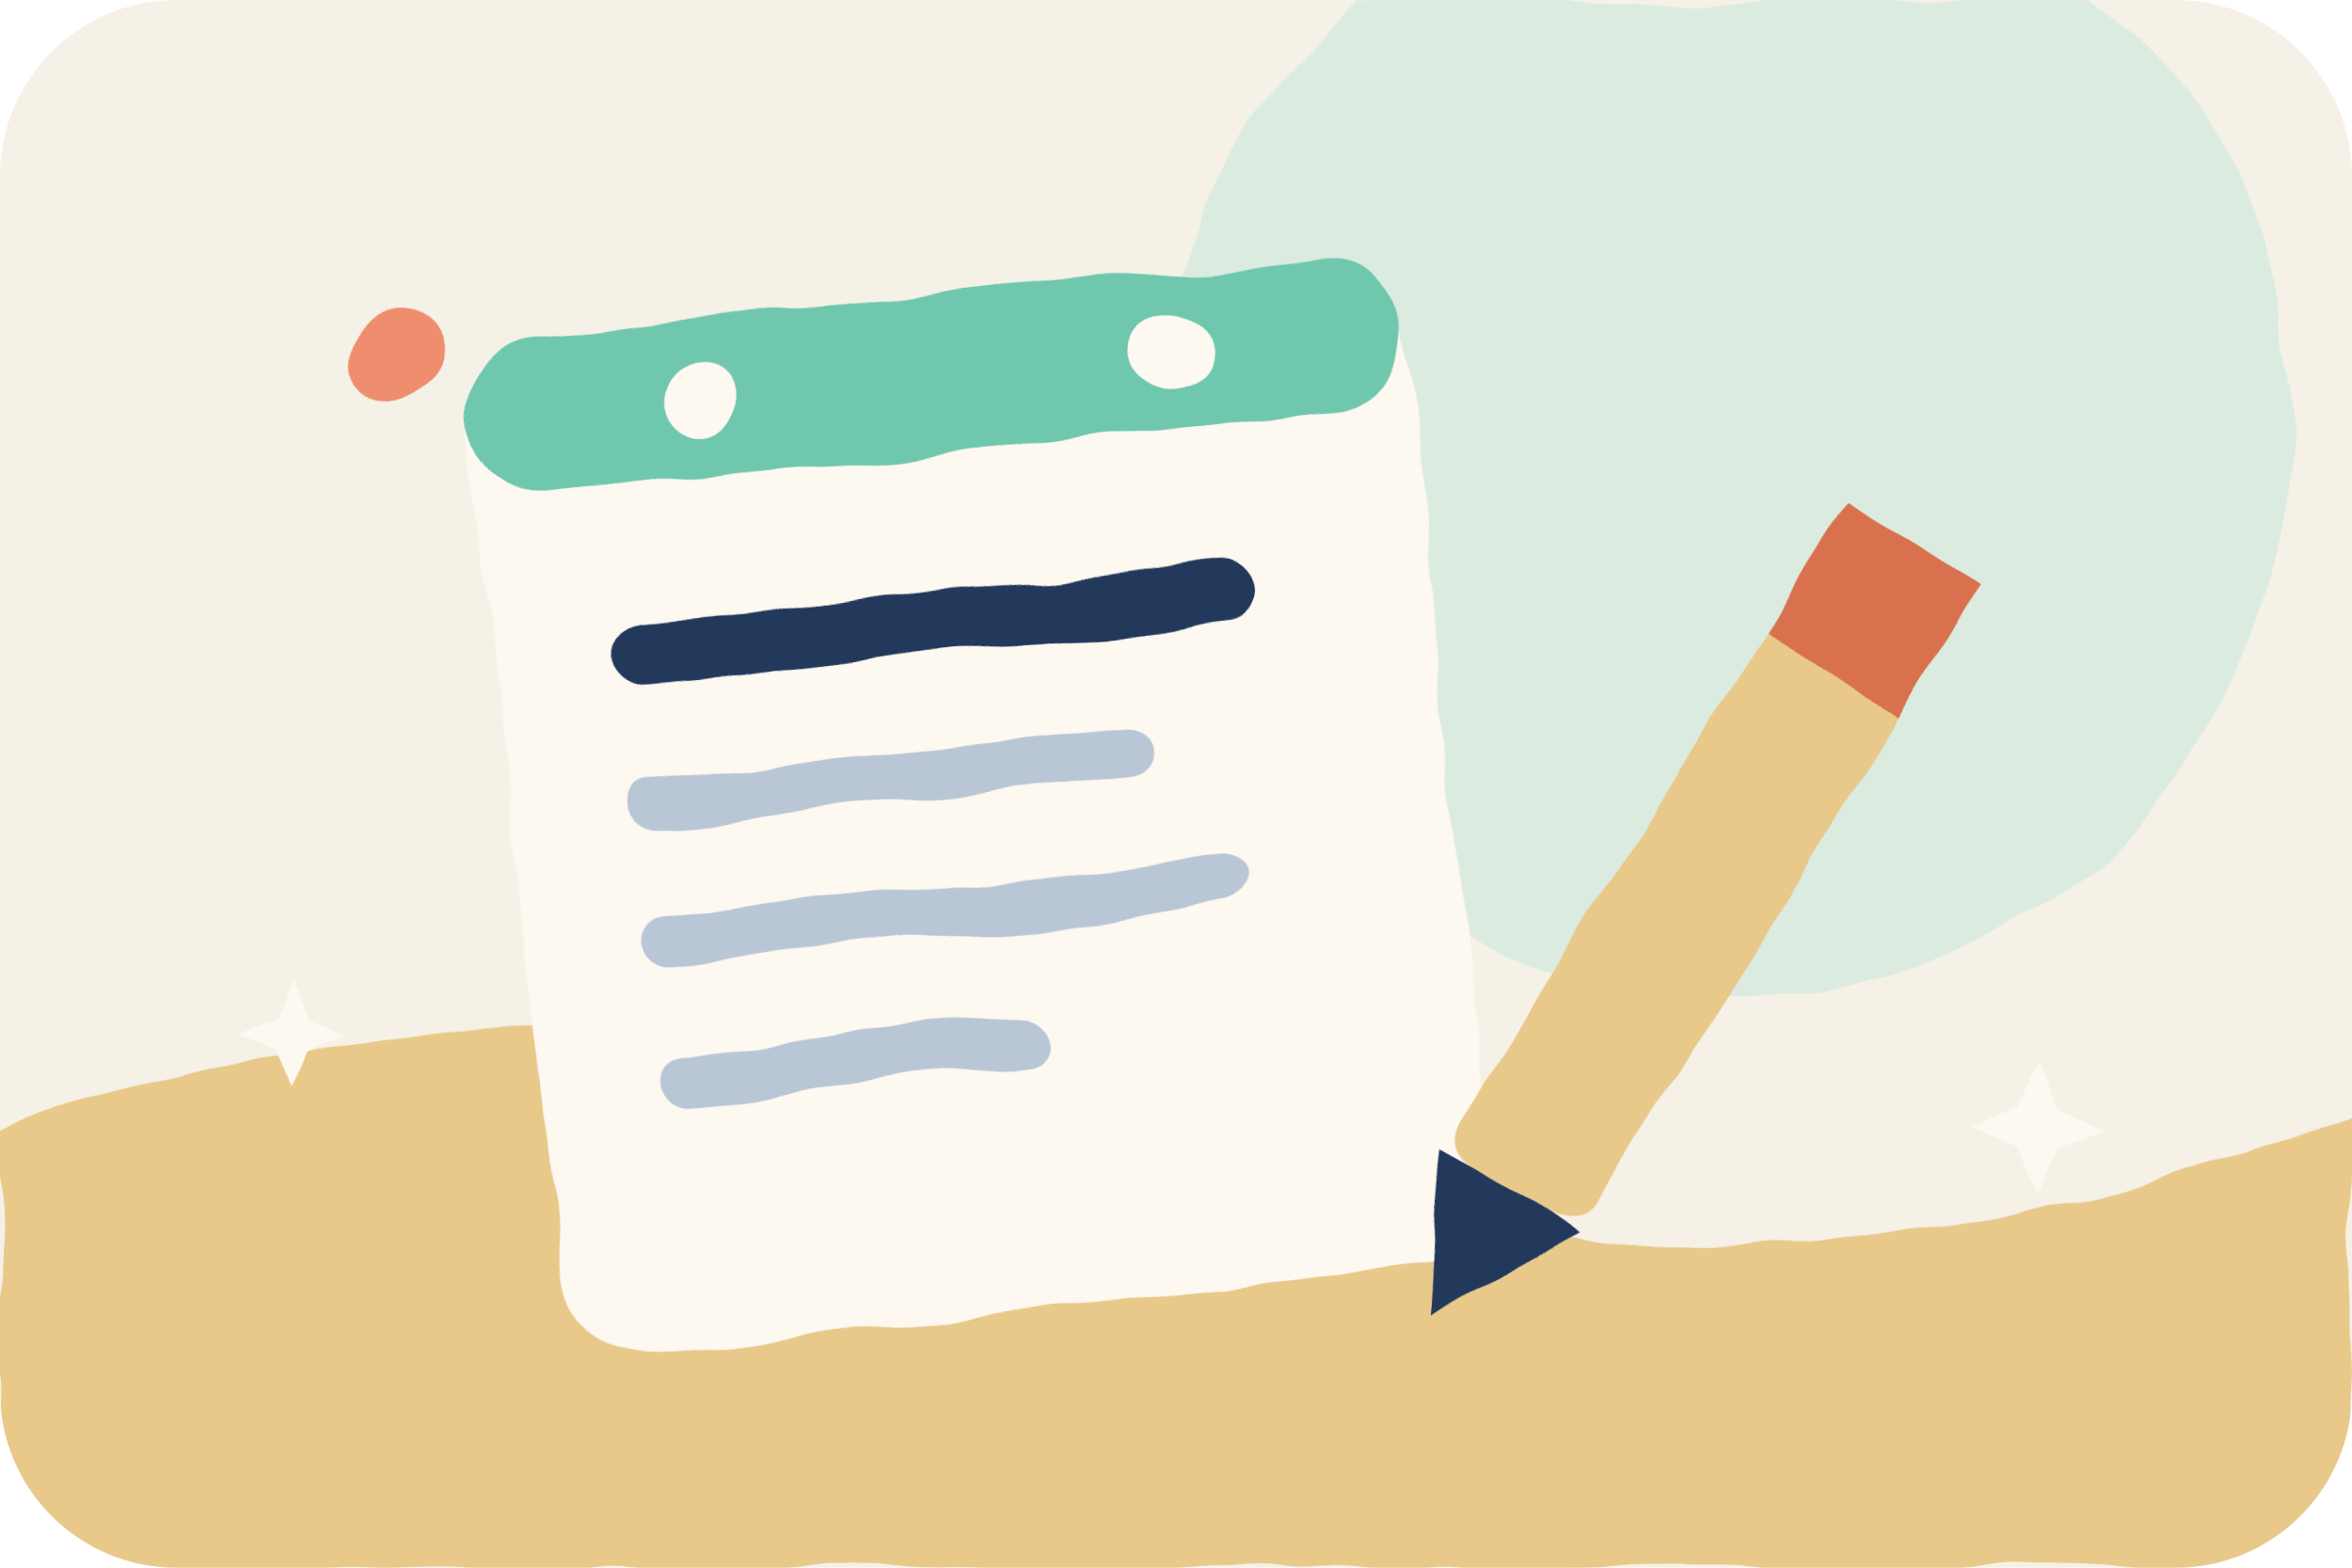
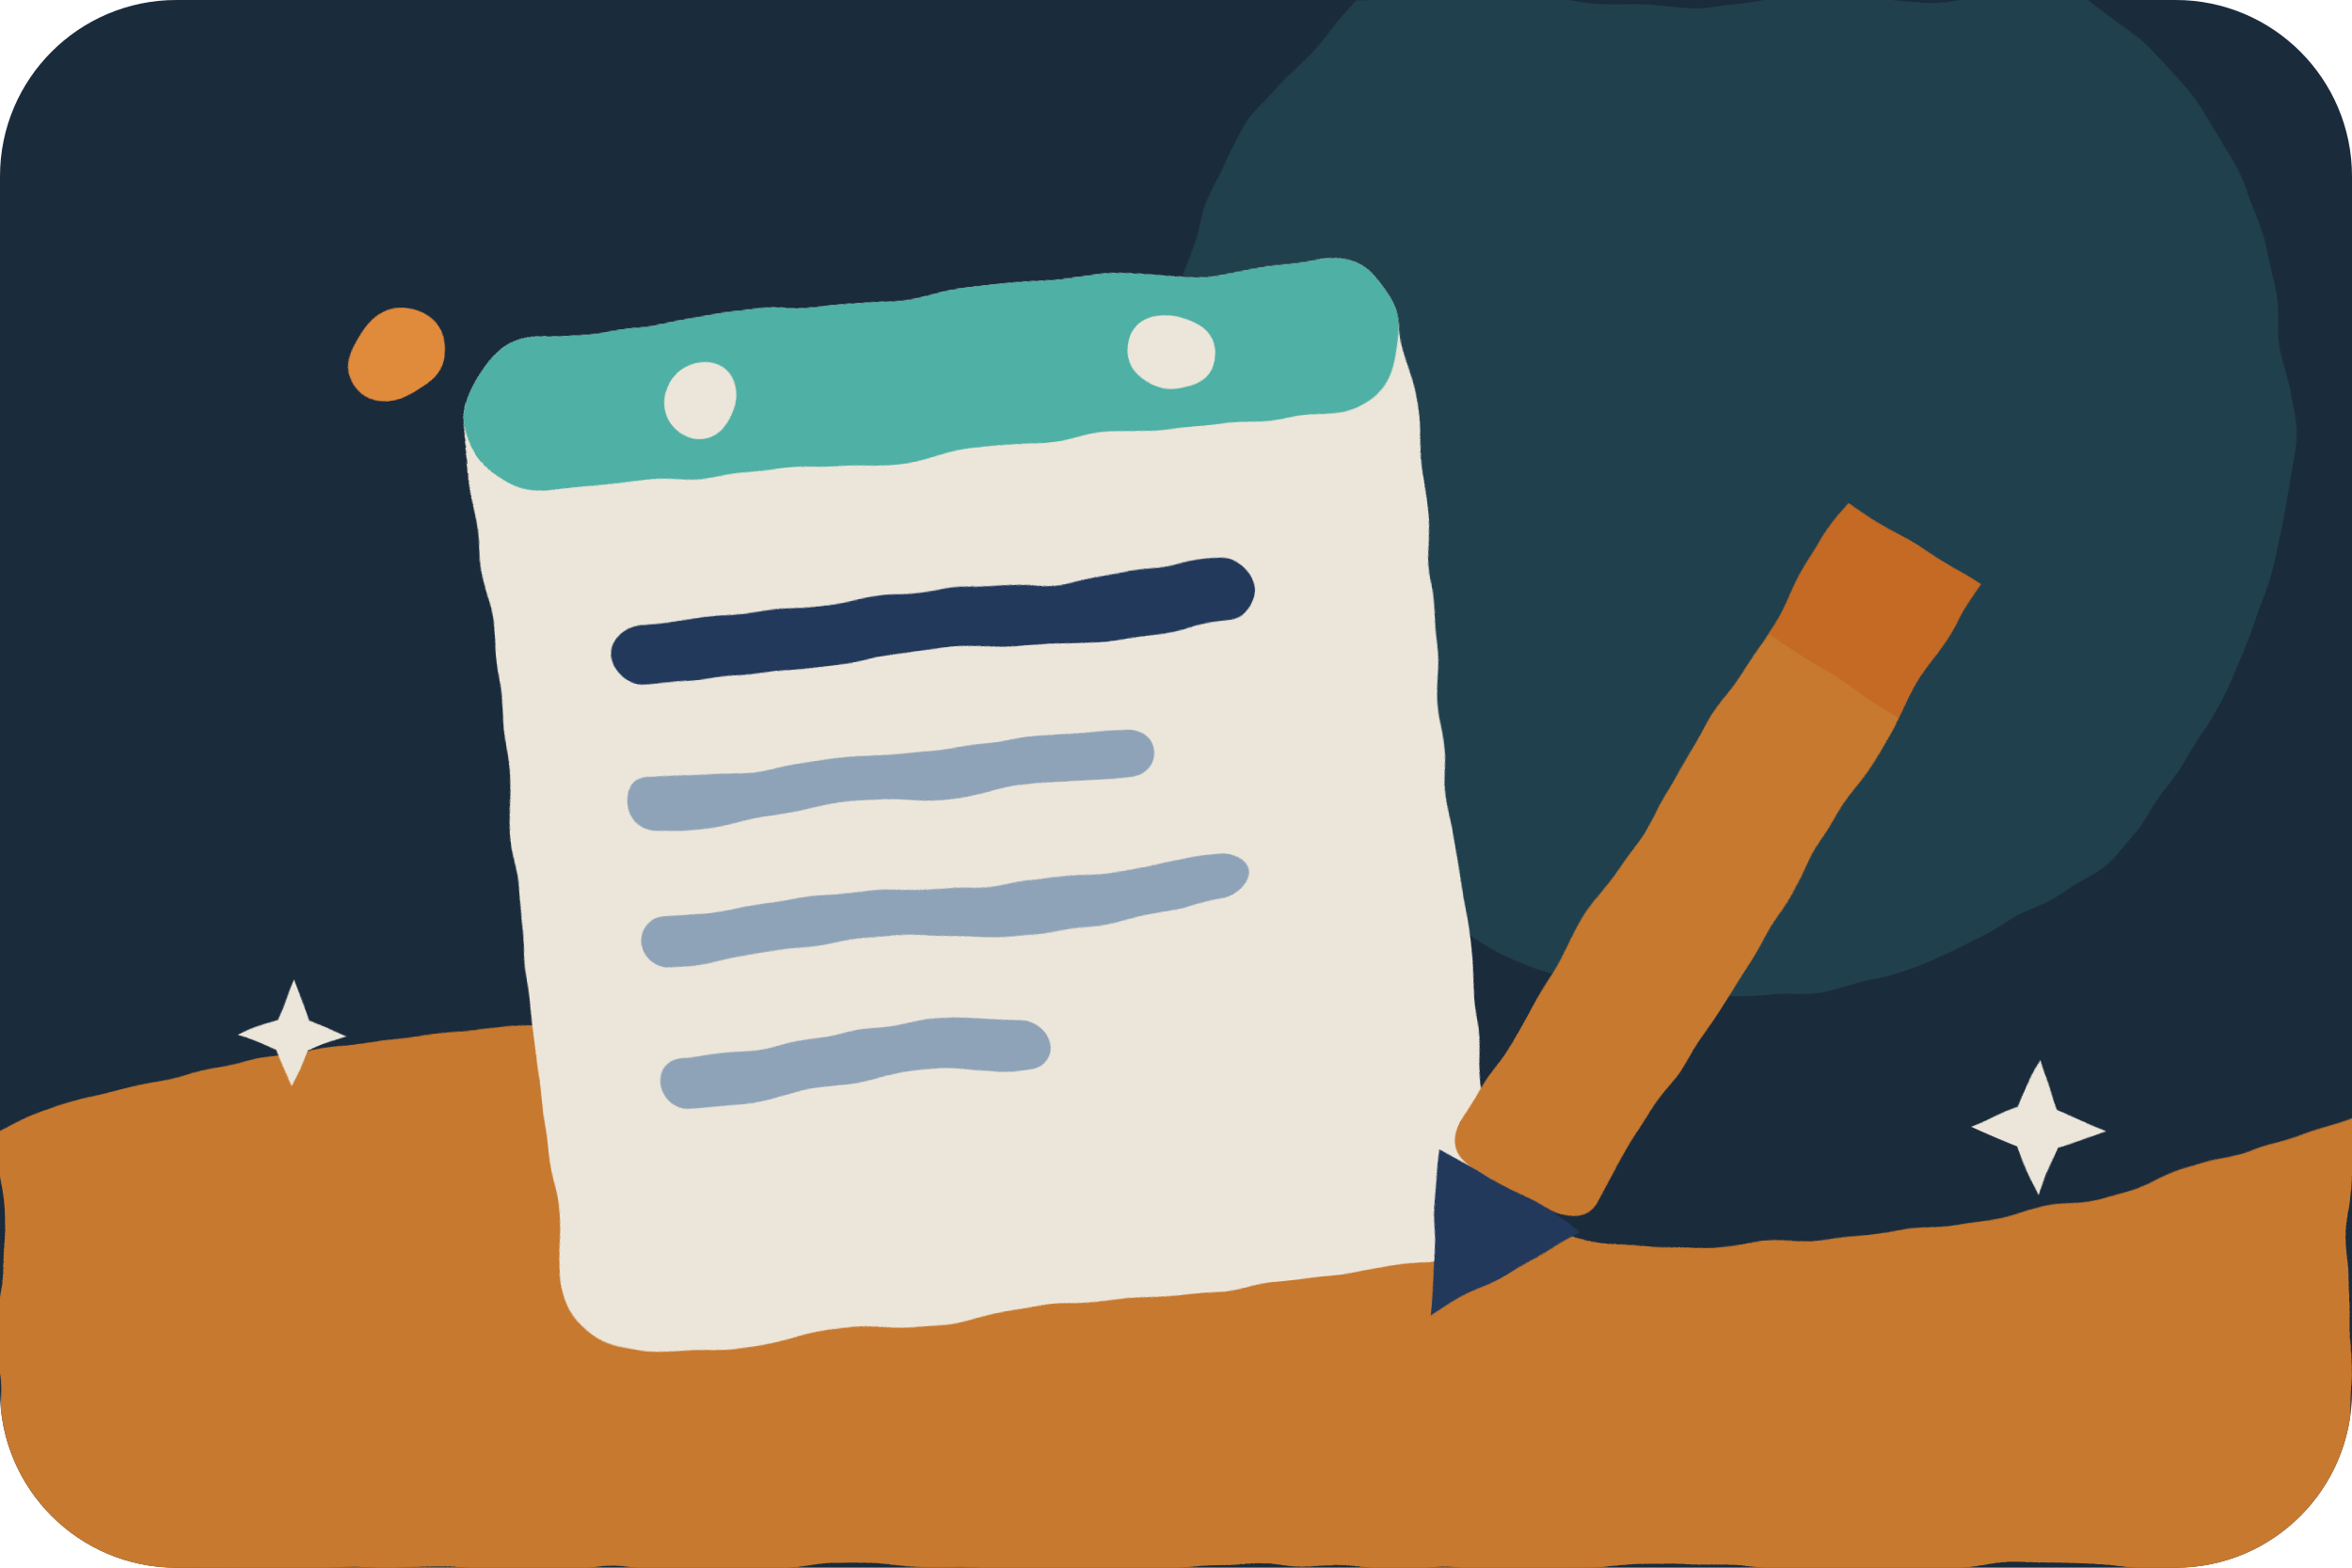
<svg xmlns="http://www.w3.org/2000/svg" viewBox="0 0 240 160" width="240" height="160" role="img" aria-hidden="true" focusable="false">
  <defs>
    <filter id="noteRough" x="-12%" y="-12%" width="124%" height="124%">
      <feTurbulence type="fractalNoise" baseFrequency="0.05" numOctaves="3" seed="5" result="noise" />
      <feDisplacementMap in="SourceGraphic" in2="noise" scale="3" xChannelSelector="R" yChannelSelector="G" />
    </filter>
    <clipPath id="noteClip">
      <rect x="0" y="0" width="240" height="160" rx="18" />
    </clipPath>
  </defs>
  <g clip-path="url(#noteClip)">
-     <rect width="240" height="160" fill="#F5F1E6" />
+     <rect width="240" height="160" fill="#1A2B3C" />
    <g filter="url(#noteRough)">
-       <circle cx="176" cy="44" r="58" fill="#DCEBE0" />
-       <path d="M-6 118c54-22 108-14 150 4 20 9 60 6 102-10v54H-6Z" fill="#E8C98A" />
+       <circle cx="176" cy="44" r="58" fill="#21404D" />
+       <path d="M-6 118c54-22 108-14 150 4 20 9 60 6 102-10v54H-6Z" fill="#C7792F" />
      <g transform="rotate(-6 100 80)">
-         <rect x="52" y="30" width="96" height="104" rx="8" fill="#FDF8F0" />
-         <rect x="52" y="30" width="96" height="16" rx="8" fill="#6FC7AE" />
+         <rect x="52" y="30" width="96" height="104" rx="8" fill="#ECE6DA" />
+         <rect x="52" y="30" width="96" height="16" rx="8" fill="#4FB0A5" />
        <rect x="64" y="60" width="66" height="6" rx="3" fill="#22395C" />
-         <rect x="64" y="76" width="54" height="5" rx="2.5" fill="#B9C6D6" />
-         <rect x="64" y="90" width="62" height="5" rx="2.5" fill="#B9C6D6" />
-         <rect x="64" y="104" width="40" height="5" rx="2.5" fill="#B9C6D6" />
-         <circle cx="76" cy="38" r="4" fill="#FDF8F0" />
-         <circle cx="124" cy="38" r="4" fill="#FDF8F0" />
+         <rect x="64" y="76" width="54" height="5" rx="2.5" fill="#8FA3B8" />
+         <rect x="64" y="90" width="62" height="5" rx="2.5" fill="#8FA3B8" />
+         <rect x="64" y="104" width="40" height="5" rx="2.5" fill="#8FA3B8" />
+         <circle cx="76" cy="38" r="4" fill="#ECE6DA" />
+         <circle cx="124" cy="38" r="4" fill="#ECE6DA" />
      </g>
      <g transform="rotate(32 170 96)">
-         <rect x="162" y="48" width="16" height="78" rx="4" fill="#E8C98A" />
-         <rect x="162" y="48" width="16" height="16" fill="#D9714F" />
+         <rect x="162" y="48" width="16" height="78" rx="4" fill="#C7792F" />
+         <rect x="162" y="48" width="16" height="16" fill="#C46A24" />
        <path d="M162 126l8 16 8-16Z" fill="#22395C" />
      </g>
-       <circle cx="40" cy="36" r="5" fill="#EE8E6E" />
-       <path d="M208 108l2 5 5 2-5 2-2 5-2-5-5-2 5-2Z" fill="#FDF8F0" />
-       <path d="M30 100l1.6 4 4 1.6-4 1.6-1.6 4-1.6-4-4-1.6 4-1.6Z" fill="#FDF8F0" />
+       <circle cx="40" cy="36" r="5" fill="#E08A3C" />
+       <path d="M208 108l2 5 5 2-5 2-2 5-2-5-5-2 5-2Z" fill="#ECE6DA" />
+       <path d="M30 100l1.6 4 4 1.6-4 1.6-1.6 4-1.6-4-4-1.6 4-1.6Z" fill="#ECE6DA" />
    </g>
  </g>
</svg>
